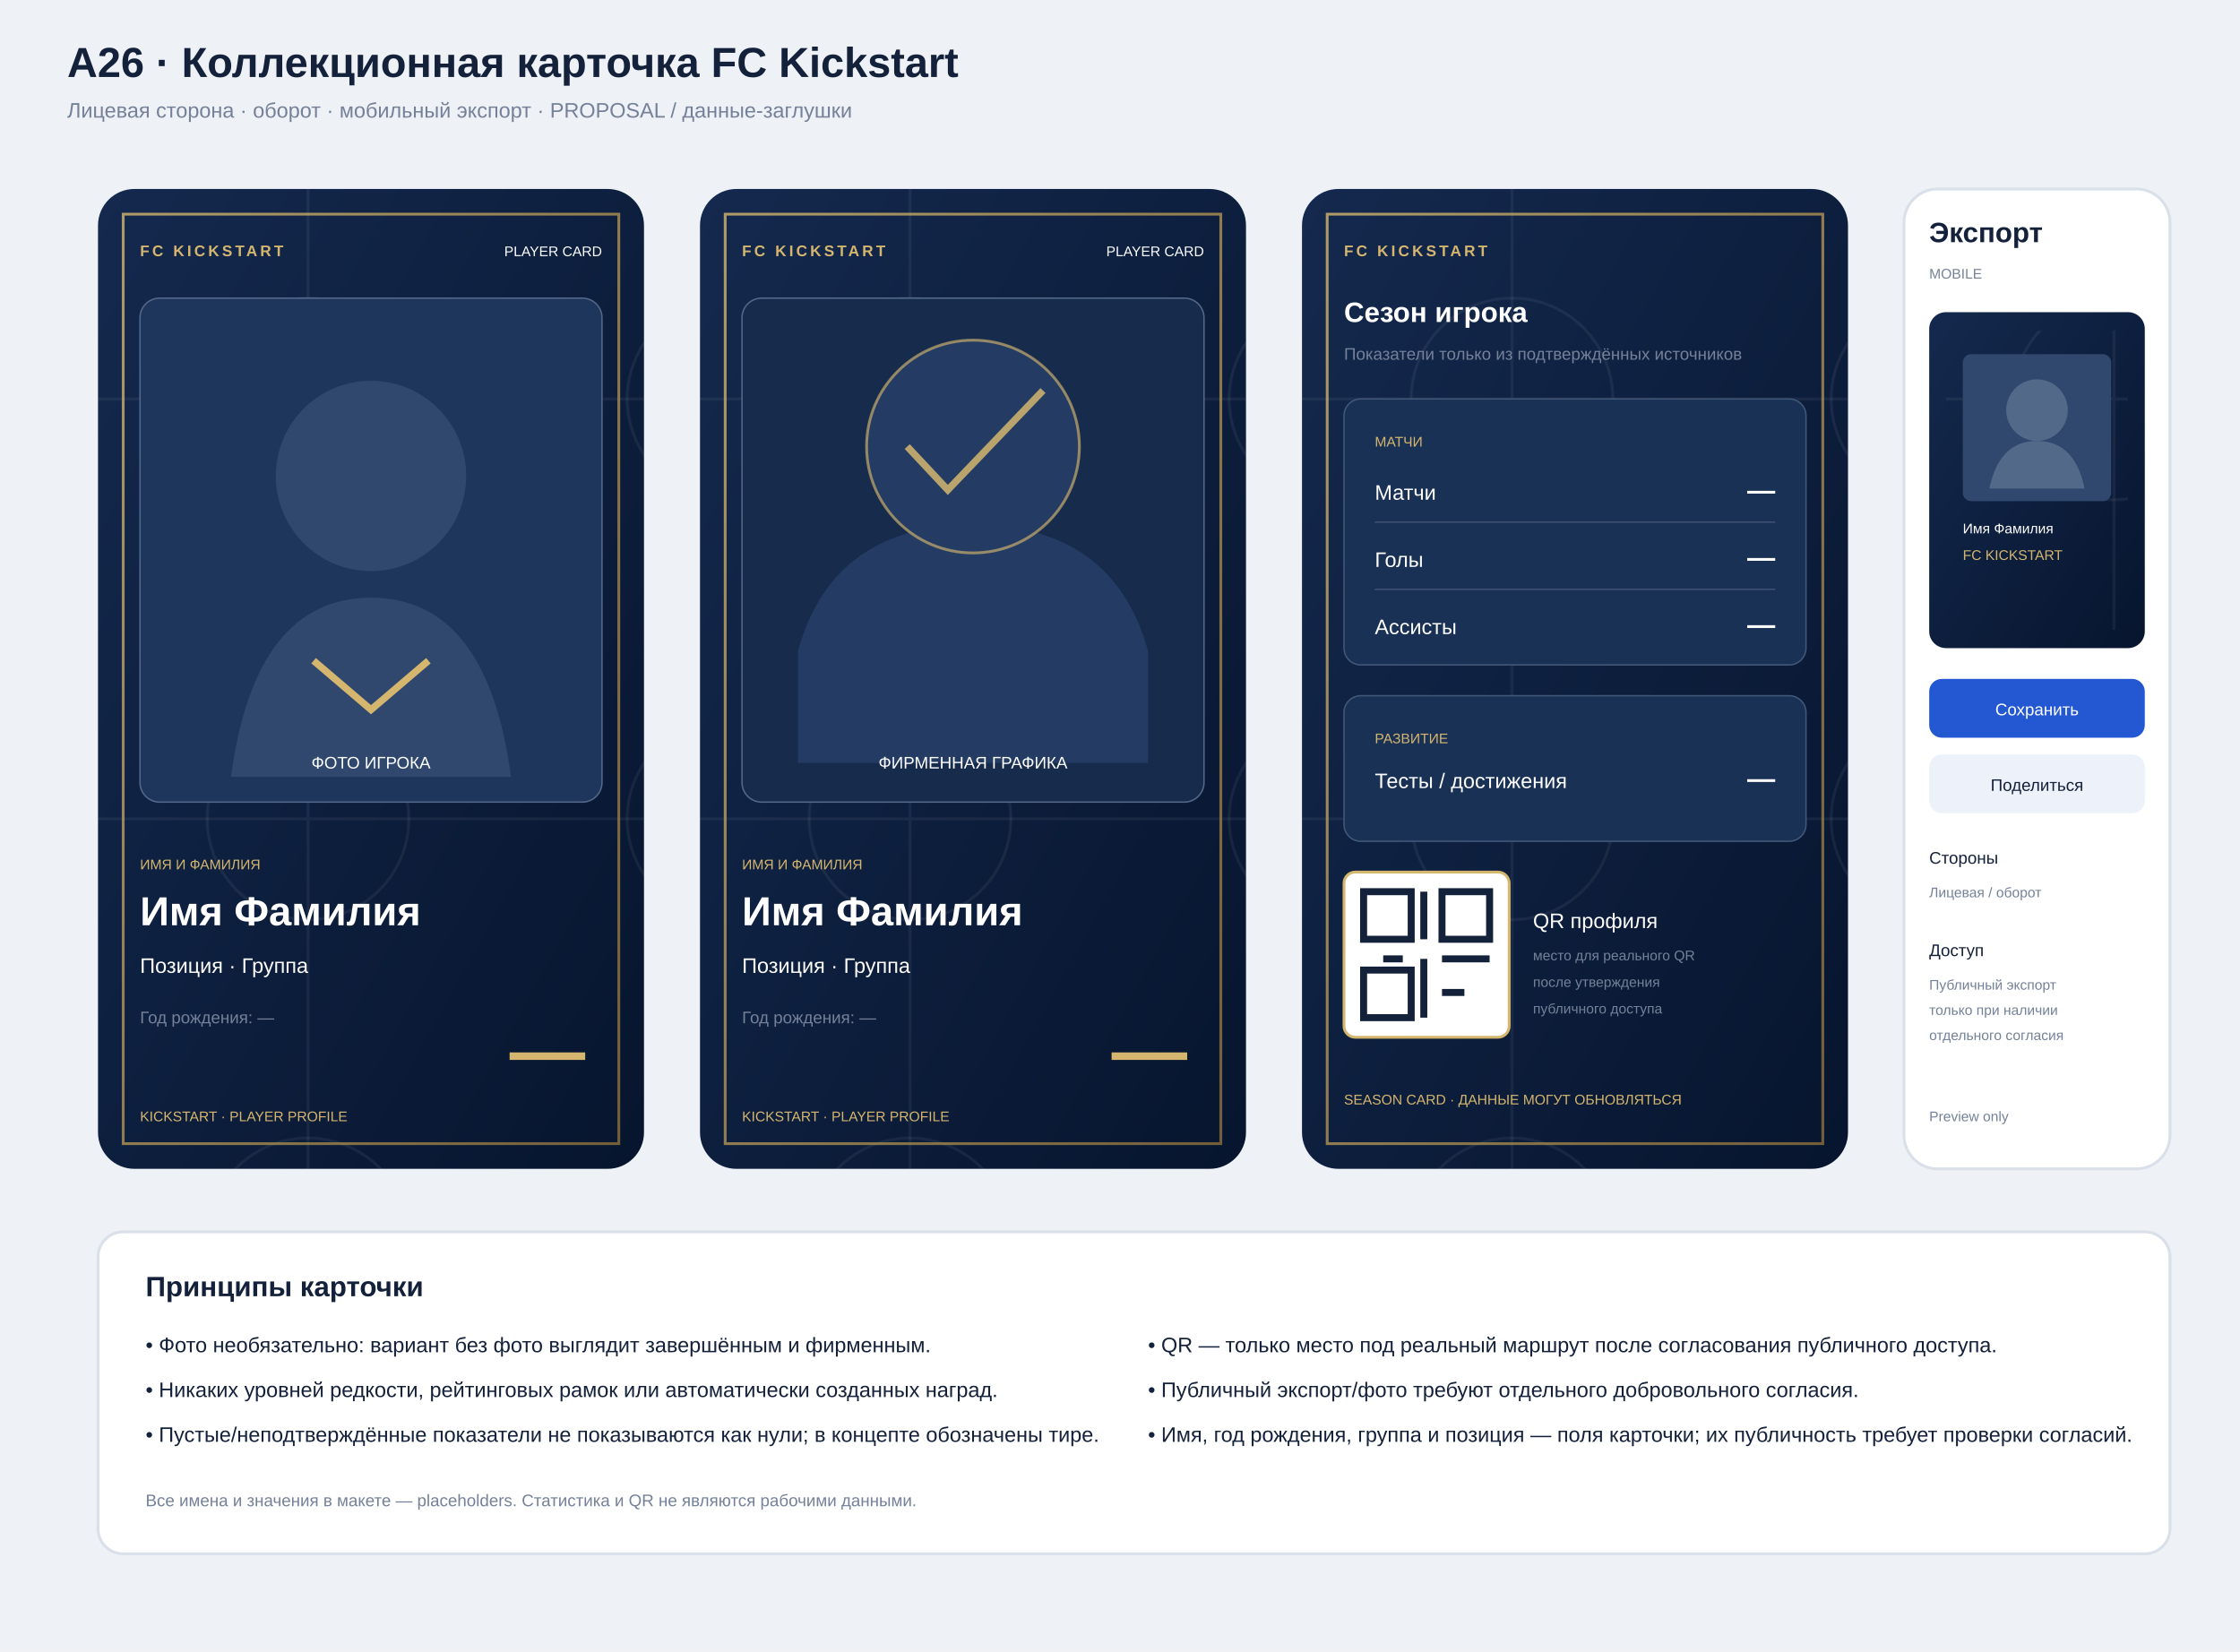
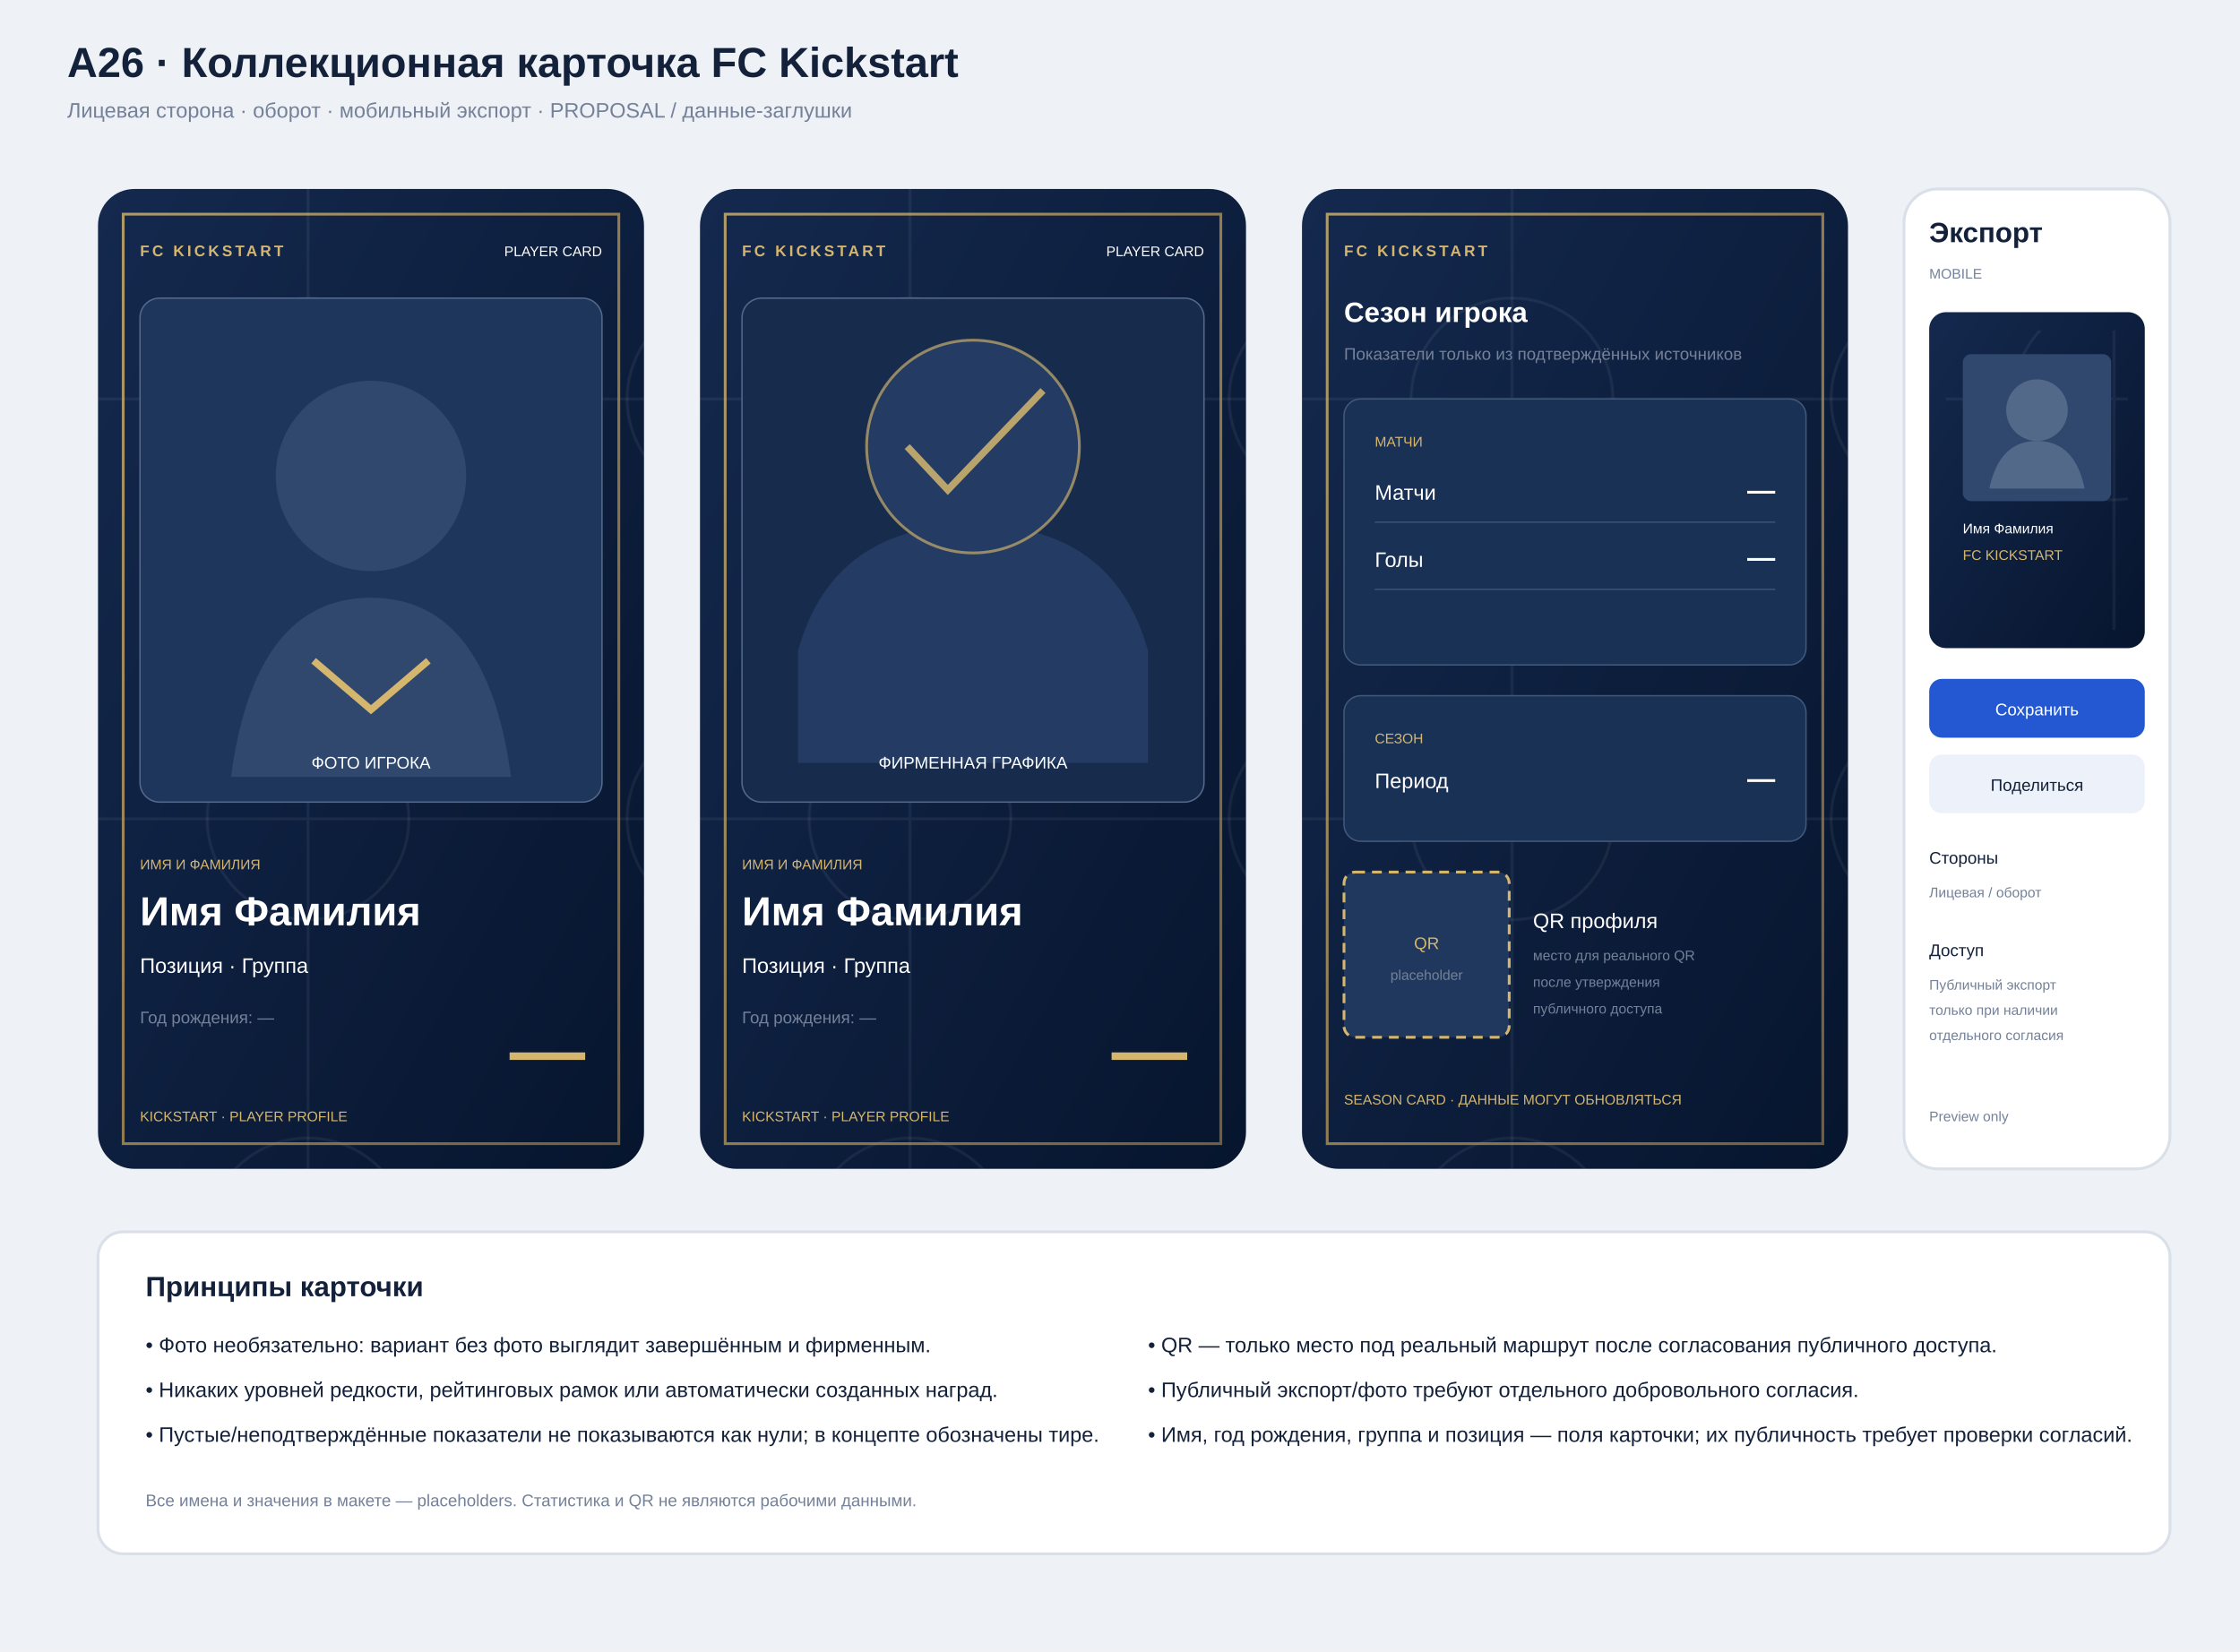
<svg xmlns="http://www.w3.org/2000/svg" width="1600" height="1180" viewBox="0 0 1600 1180">
  <defs>
    <linearGradient id="navy" x1="0" y1="0" x2="1" y2="1">
      <stop stop-color="#14294e" />
      <stop offset="1" stop-color="#07152e" />
    </linearGradient>
    <linearGradient id="shine" x1="0" y1="0" x2="1" y2="1">
      <stop stop-color="#d5b66e" />
      <stop offset="1" stop-color="#8d713d" />
    </linearGradient>
    <pattern id="pitch" width="300" height="300" patternUnits="userSpaceOnUse">
      <path d="M0 150H300 M150 0V300" stroke="#fff" stroke-opacity=".06" stroke-width="2" fill="none" />
      <circle cx="150" cy="150" r="72" stroke="#fff" stroke-opacity=".06" fill="none" stroke-width="2" />
    </pattern>
    <style>
 .bg{fill:#eef1f6}.ink{fill:#14213a;font-family:Arial,sans-serif}.muted{fill:#748198;font-family:Arial,sans-serif}.white{fill:#fff;font-family:Arial,sans-serif}.gold{fill:#d5b66e;font-family:Arial,sans-serif}
 .h1{font:700 30px Arial}.h2{font:700 20px Arial}.body{font:15px Arial}.small{font:12px Arial}.tiny{font:10px Arial}.caps{font:700 11px Arial;letter-spacing:2px}
 </style>
  </defs>
  <rect width="1600" height="1180" class="bg" />
  <text x="48" y="55" class="ink h1">A26 · Коллекционная карточка FC Kickstart</text>
  <text x="48" y="84" class="muted body">Лицевая сторона · оборот · мобильный экспорт · PROPOSAL / данные-заглушки</text>
  <g transform="translate(70 135)">
    <rect width="390" height="700" rx="26" fill="url(#navy)" />
    <rect width="390" height="700" rx="26" fill="url(#pitch)" />
    <path d="M18 18H372V682H18Z" fill="none" stroke="url(#shine)" stroke-width="2" opacity=".8" />
    <text x="30" y="48" class="gold caps">FC KICKSTART</text>
    <text x="360" y="48" text-anchor="end" class="white tiny">PLAYER CARD</text>
    <rect x="30" y="78" width="330" height="360" rx="14" fill="#1e355c" stroke="#53688a" />
    <circle cx="195" cy="205" r="68" fill="#30486d" />
    <path d="M95 420Q112 292 195 292Q278 292 295 420Z" fill="#30486d" />
    <path d="M154 337L195 372L236 337" fill="none" stroke="#d5b66e" stroke-width="5" />
    <text x="195" y="414" text-anchor="middle" class="white small">ФОТО ИГРОКА</text>
    <text x="30" y="486" class="gold tiny">ИМЯ И ФАМИЛИЯ</text>
    <text x="30" y="526" class="white" font-size="29" font-weight="700">Имя Фамилия</text>
    <text x="30" y="560" class="white body">Позиция · Группа</text>
    <text x="30" y="596" class="muted small">Год рождения: —</text>
    <text x="348" y="634" text-anchor="end" class="gold" font-size="54" font-weight="700">—</text>
    <text x="30" y="666" class="gold tiny">KICKSTART · PLAYER PROFILE</text>
  </g>
  <g transform="translate(500 135)">
    <rect width="390" height="700" rx="26" fill="url(#navy)" />
    <rect width="390" height="700" rx="26" fill="url(#pitch)" />
    <path d="M18 18H372V682H18Z" fill="none" stroke="url(#shine)" stroke-width="2" opacity=".8" />
    <text x="30" y="48" class="gold caps">FC KICKSTART</text>
    <text x="360" y="48" text-anchor="end" class="white tiny">PLAYER CARD</text>
    <rect x="30" y="78" width="330" height="360" rx="14" fill="#172b4d" stroke="#53688a" />
    <path d="M70 330Q95 240 195 240Q295 240 320 330V410H70Z" fill="#243c63" />
    <circle cx="195" cy="184" r="76" fill="#243c63" stroke="#d5b66e" stroke-opacity=".65" stroke-width="2" />
    <path d="M148 184L177 215L245 144" fill="none" stroke="#d5b66e" stroke-width="5" opacity=".85" />
    <text x="195" y="414" text-anchor="middle" class="white small">ФИРМЕННАЯ ГРАФИКА</text>
    <text x="30" y="486" class="gold tiny">ИМЯ И ФАМИЛИЯ</text>
    <text x="30" y="526" class="white" font-size="29" font-weight="700">Имя Фамилия</text>
    <text x="30" y="560" class="white body">Позиция · Группа</text>
    <text x="30" y="596" class="muted small">Год рождения: —</text>
    <text x="348" y="634" text-anchor="end" class="gold" font-size="54" font-weight="700">—</text>
    <text x="30" y="666" class="gold tiny">KICKSTART · PLAYER PROFILE</text>
  </g>
  <g transform="translate(930 135)">
    <rect width="390" height="700" rx="26" fill="url(#navy)" />
    <rect width="390" height="700" rx="26" fill="url(#pitch)" />
    <path d="M18 18H372V682H18Z" fill="none" stroke="url(#shine)" stroke-width="2" opacity=".8" />
    <text x="30" y="48" class="gold caps">FC KICKSTART</text>
    <text x="30" y="95" class="white h2">Сезон игрока</text>
    <text x="30" y="122" class="muted small">Показатели только из подтверждённых источников</text>
    <rect x="30" y="150" width="330" height="190" rx="12" fill="#1a3156" stroke="#415879" />
    <text x="52" y="184" class="gold tiny">МАТЧИ</text>
    <text x="52" y="222" class="white body">Матчи</text>
    <text x="338" y="222" text-anchor="end" class="white h2">—</text>
    <path d="M52 238H338" stroke="#60718d" opacity=".5" />
    <text x="52" y="270" class="white body">Голы</text>
    <text x="338" y="270" text-anchor="end" class="white h2">—</text>
    <path d="M52 286H338" stroke="#60718d" opacity=".5" />
-     <text x="52" y="318" class="white body">Ассисты</text>
-     <text x="338" y="318" text-anchor="end" class="white h2">—</text>
    <rect x="30" y="362" width="330" height="104" rx="12" fill="#1a3156" stroke="#415879" />
-     <text x="52" y="396" class="gold tiny">РАЗВИТИЕ</text>
-     <text x="52" y="428" class="white body">Тесты / достижения</text>
+     <text x="52" y="396" class="gold tiny">СЕЗОН</text>
+     <text x="52" y="428" class="white body">Период</text>
    <text x="338" y="428" text-anchor="end" class="white h2">—</text>
-     <rect x="30" y="488" width="118" height="118" rx="8" fill="#fff" stroke="#d5b66e" stroke-width="2" />
-     <path d="M44 502H78V536H44Z M100 502H134V536H100Z M44 558H78V592H44Z" fill="none" stroke="#14213a" stroke-width="5" />
-     <path d="M87 502V536 M87 550V592 M100 550H134 M58 550H72 M100 574H116" stroke="#14213a" stroke-width="5" />
+     <rect x="30" y="488" width="118" height="118" rx="8" fill="#20385e" stroke="#d5b66e" stroke-width="2" stroke-dasharray="7 5" />
+     <text x="89" y="543" text-anchor="middle" class="gold small">QR</text>
+     <text x="89" y="565" text-anchor="middle" class="muted tiny">placeholder</text>
    <text x="165" y="528" class="white body">QR профиля</text>
    <text x="165" y="551" class="muted tiny">место для реального QR</text>
    <text x="165" y="570" class="muted tiny">после утверждения</text>
    <text x="165" y="589" class="muted tiny">публичного доступа</text>
    <text x="30" y="654" class="gold tiny">SEASON CARD · ДАННЫЕ МОГУТ ОБНОВЛЯТЬСЯ</text>
  </g>
  <g transform="translate(1360 135)">
    <rect width="190" height="700" rx="24" fill="#fff" stroke="#d9e0e9" stroke-width="2" />
    <text x="18" y="38" class="ink h2">Экспорт</text>
    <text x="18" y="64" class="muted tiny">MOBILE</text>
    <rect x="18" y="88" width="154" height="240" rx="12" fill="url(#navy)" />
    <rect x="30" y="101" width="130" height="214" rx="8" fill="url(#pitch)" />
    <rect x="42" y="118" width="106" height="105" rx="6" fill="#30486d" />
    <circle cx="95" cy="158" r="22" fill="#526989" />
    <path d="M61 214Q68 180 95 180Q122 180 129 214Z" fill="#526989" />
    <text x="42" y="246" class="white tiny">Имя Фамилия</text>
    <text x="42" y="265" class="gold tiny">FC KICKSTART</text>
    <rect x="18" y="350" width="154" height="42" rx="9" fill="#2458d3" />
    <text x="95" y="376" text-anchor="middle" class="white small">Сохранить</text>
    <rect x="18" y="404" width="154" height="42" rx="9" fill="#edf2fa" />
    <text x="95" y="430" text-anchor="middle" class="ink small">Поделиться</text>
    <text x="18" y="482" class="ink small">Стороны</text>
    <text x="18" y="506" class="muted tiny">Лицевая / оборот</text>
    <text x="18" y="548" class="ink small">Доступ</text>
    <text x="18" y="572" class="muted tiny">Публичный экспорт</text>
    <text x="18" y="590" class="muted tiny">только при наличии</text>
    <text x="18" y="608" class="muted tiny">отдельного согласия</text>
    <text x="18" y="666" class="muted tiny">Preview only</text>
  </g>
  <rect x="70" y="880" width="1480" height="230" rx="18" fill="#fff" stroke="#d9e0e9" stroke-width="2" />
  <text x="104" y="926" class="ink h2">Принципы карточки</text>
  <text x="104" y="966" class="ink body">• Фото необязательно: вариант без фото выглядит завершённым и фирменным.</text>
  <text x="104" y="998" class="ink body">• Никаких уровней редкости, рейтинговых рамок или автоматически созданных наград.</text>
  <text x="104" y="1030" class="ink body">• Пустые/неподтверждённые показатели не показываются как нули; в концепте обозначены тире.</text>
  <text x="820" y="966" class="ink body">• QR — только место под реальный маршрут после согласования публичного доступа.</text>
  <text x="820" y="998" class="ink body">• Публичный экспорт/фото требуют отдельного добровольного согласия.</text>
  <text x="820" y="1030" class="ink body">• Имя, год рождения, группа и позиция — поля карточки; их публичность требует проверки согласий.</text>
  <text x="104" y="1076" class="muted small">Все имена и значения в макете — placeholders. Статистика и QR не являются рабочими данными.</text>
</svg>
